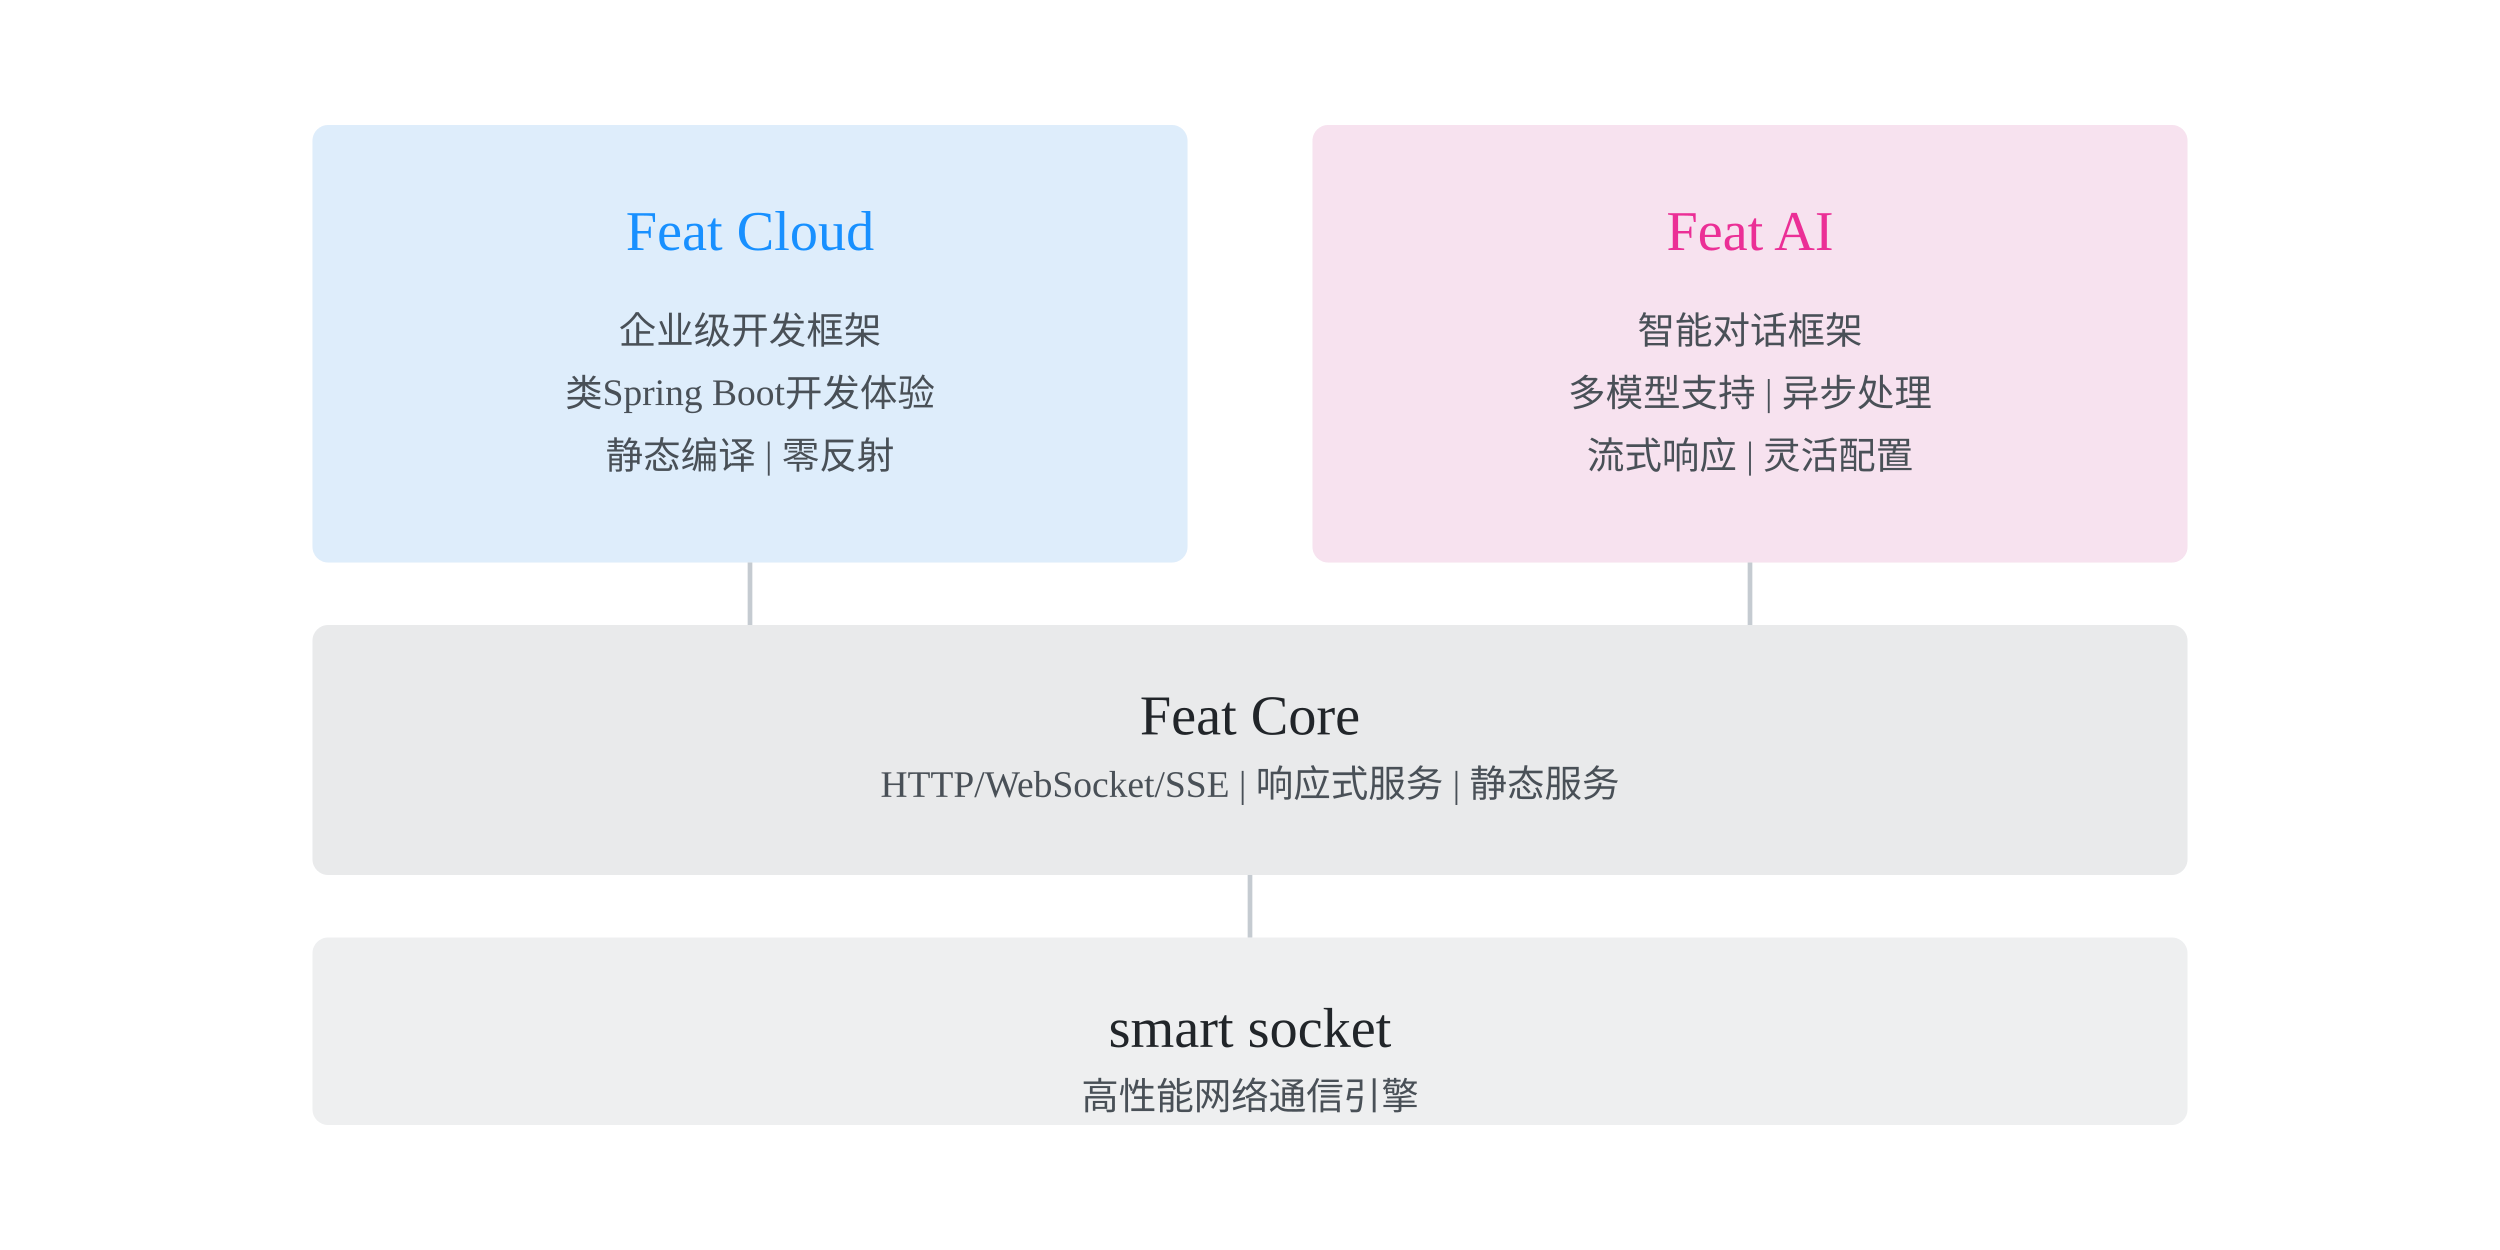
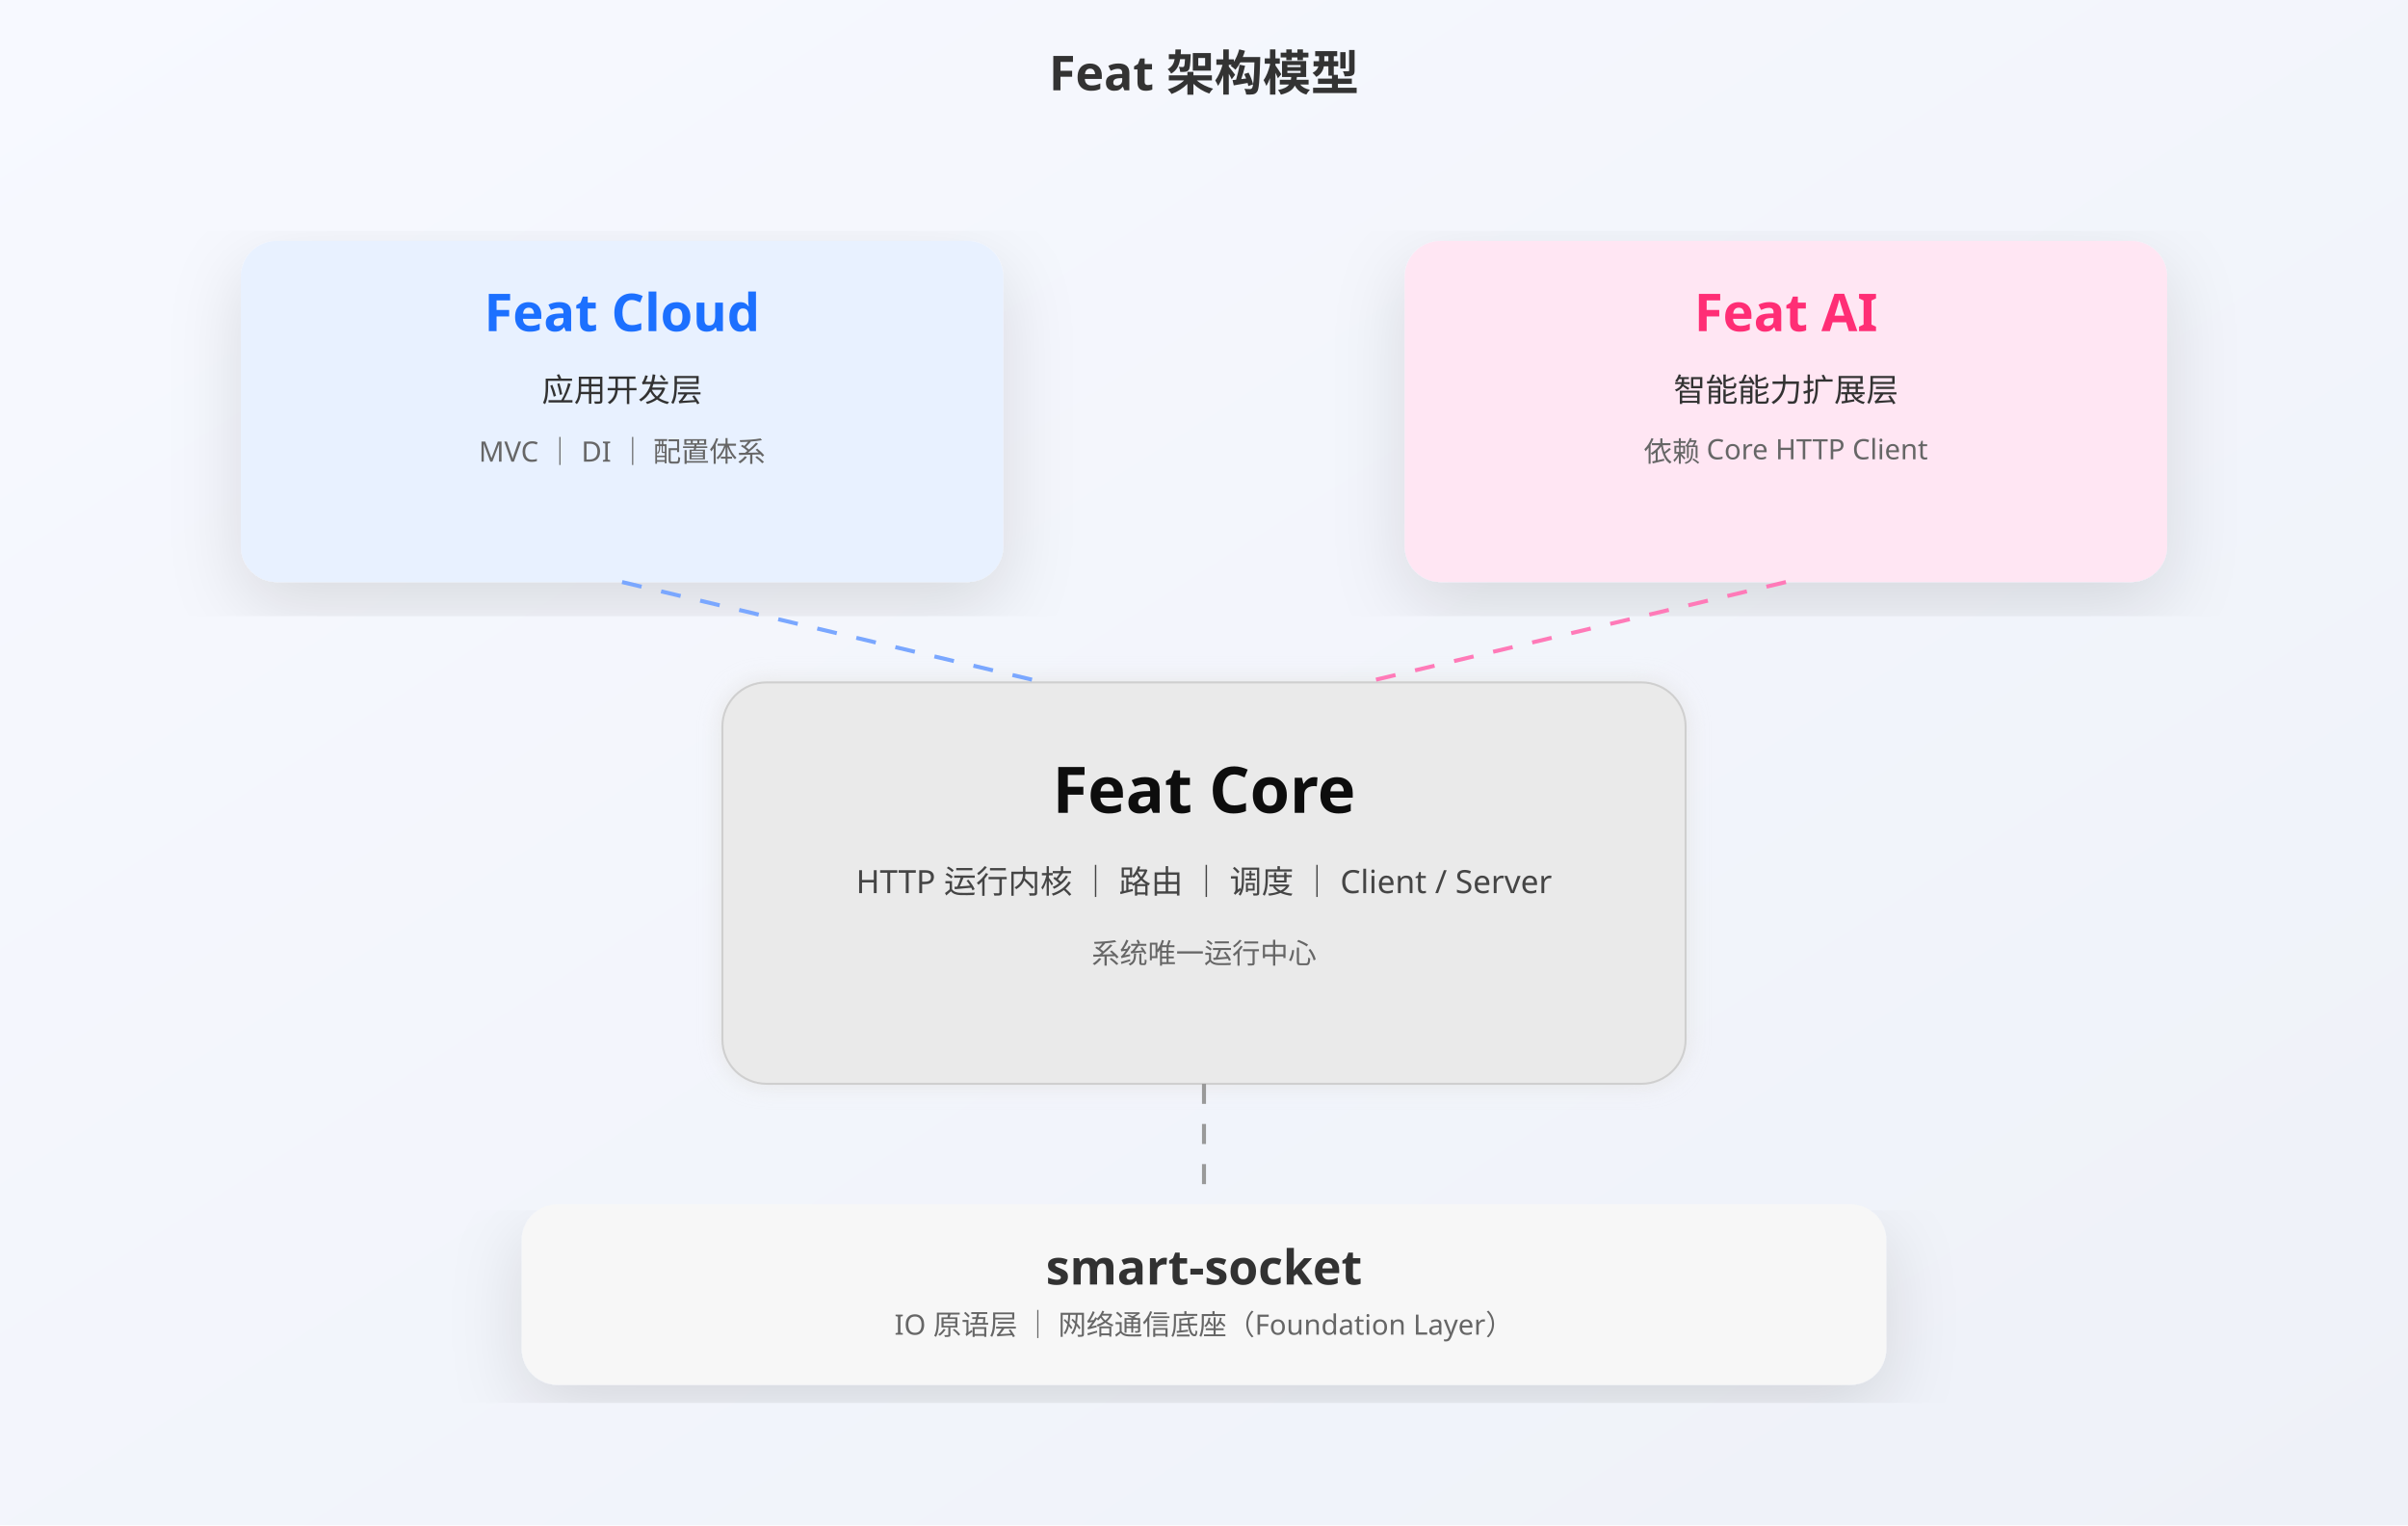
- <svg xmlns="http://www.w3.org/2000/svg" width="800" height="400">
-   <g transform="translate(0,300)">
-     <rect x="100" y="0" width="600" height="60" rx="5" fill="#f8f9fa" />
-     <rect x="100" y="0" width="600" height="60" rx="5" fill="#212529" opacity="0.05" />
-     <text x="400" y="35" font-size="18" text-anchor="middle" fill="#212529" font-weight="500">smart socket</text>
-     <text x="400" y="55" font-size="12" text-anchor="middle" fill="#495057">高性能网络通信引擎</text>
+ <svg xmlns="http://www.w3.org/2000/svg" width="1200" height="760" viewBox="0 0 1200 760">
+   <defs>
+     <linearGradient id="bg" x1="0" y1="0" x2="1" y2="1">
+       <stop offset="0%" stop-color="#f7f9ff" />
+       <stop offset="100%" stop-color="#eef1f8" />
+     </linearGradient>
+     <filter id="shadow">
+       <feDropShadow dx="0" dy="12" stdDeviation="18" flood-color="#000" flood-opacity="0.12" />
+     </filter>
+     <filter id="glow">
+       <feGaussianBlur stdDeviation="5" result="b" />
+       <feMerge>
+         <feMergeNode in="b" />
+         <feMergeNode in="SourceGraphic" />
+       </feMerge>
+     </filter>
+     <style>
+             text {
+             font-family: "PingFang SC","Microsoft YaHei",sans-serif;
+             }
+ 
+             .flow {
+             stroke-dasharray: 10;
+             animation: dash 2.2s linear infinite;
+             }
+ 
+             @keyframes dash {
+             to { stroke-dashoffset: -40; }
+             }
+         </style>
+   </defs>
+   <rect width="1200" height="760" fill="url(#bg)" />
+   <text x="600" y="45" text-anchor="middle" font-size="24" fill="#333" font-weight="bold">
+         Feat 架构模型
+     </text>
+   <g filter="url(#shadow)">
+     <rect x="120" y="120" width="380" height="170" rx="18" fill="#e8f1ff" />
+     <text x="310" y="165" text-anchor="middle" font-size="26" fill="#1f6fff" font-weight="bold">Feat Cloud</text>
+     <text x="310" y="200" text-anchor="middle" font-size="16" fill="#333">应用开发层</text>
+     <text x="310" y="230" text-anchor="middle" font-size="14" fill="#666">MVC ｜ DI ｜ 配置体系</text>
  </g>
-   <g transform="translate(0,200)">
-     <rect x="100" y="0" width="600" height="80" rx="5" fill="#f8f9fa" />
-     <rect x="100" y="0" width="600" height="80" rx="5" fill="#343a40" opacity="0.08" />
-     <text x="400" y="35" font-size="18" text-anchor="middle" fill="#212529" font-weight="500">Feat Core</text>
-     <text x="400" y="55" font-size="12" text-anchor="middle" fill="#495057">HTTP/WebSocket/SSE | 响应式服务 | 静态服务</text>
+   <g filter="url(#shadow)">
+     <rect x="700" y="120" width="380" height="170" rx="18" fill="#ffe6f3" />
+     <text x="890" y="165" text-anchor="middle" font-size="26" fill="#ff2d75" font-weight="bold">Feat AI</text>
+     <text x="890" y="200" text-anchor="middle" font-size="16" fill="#333">智能能力扩展层</text>
+     <text x="890" y="230" text-anchor="middle" font-size="14" fill="#666">依赖 Core HTTP Client</text>
  </g>
-   <g transform="translate(0,40)">
-     <g transform="translate(0,0)">
-       <rect x="100" y="0" width="280" height="140" rx="5" fill="#f8f9fa" />
-       <rect x="100" y="0" width="280" height="140" rx="5" fill="#1890ff" opacity="0.12" />
-       <text x="240" y="40" font-size="18" text-anchor="middle" fill="#1890ff" font-weight="500">Feat Cloud</text>
-       <text x="240" y="70" font-size="12" text-anchor="middle" fill="#495057">企业级开发框架</text>
-       <text x="240" y="90" font-size="12" text-anchor="middle" fill="#495057">类Spring Boot开发体验</text>
-       <text x="240" y="110" font-size="12" text-anchor="middle" fill="#495057">静态编译 | 零反射</text>
-     </g>
-     <g transform="translate(320,0)">
-       <rect x="100" y="0" width="280" height="140" rx="5" fill="#f8f9fa" />
-       <rect x="100" y="0" width="280" height="140" rx="5" fill="#eb2f96" opacity="0.12" />
-       <text x="240" y="40" font-size="18" text-anchor="middle" fill="#eb2f96" font-weight="500">Feat AI</text>
-       <text x="240" y="70" font-size="12" text-anchor="middle" fill="#495057">智能对话框架</text>
-       <text x="240" y="90" font-size="12" text-anchor="middle" fill="#495057">多模型支持 | 异步处理</text>
-       <text x="240" y="110" font-size="12" text-anchor="middle" fill="#495057">流式响应 | 灵活配置</text>
-     </g>
+   <g filter="url(#glow)">
+     <rect x="360" y="340" width="480" height="200" rx="22" fill="#eaeaea" stroke="#cfcfcf" />
+     <text x="600" y="405" text-anchor="middle" font-size="32" fill="#111" font-weight="bold">Feat Core</text>
+     <text x="600" y="445" text-anchor="middle" font-size="16" fill="#444">
+             HTTP 运行内核 ｜ 路由 ｜ 调度 ｜ Client / Server
+         </text>
+     <text x="600" y="480" text-anchor="middle" font-size="14" fill="#666">
+             系统唯一运行中心
+         </text>
  </g>
-   <g stroke="#adb5bd" stroke-width="1.5" opacity="0.7">
-     <line x1="240" y1="180" x2="240" y2="200" />
-     <line x1="560" y1="180" x2="560" y2="200" />
-     <line x1="400" y1="280" x2="400" y2="300" />
+   <g filter="url(#shadow)">
+     <rect x="260" y="600" width="680" height="90" rx="18" fill="#f7f7f7" />
+     <text x="600" y="640" text-anchor="middle" font-size="24" fill="#333" font-weight="bold">smart-socket</text>
+     <text x="600" y="665" text-anchor="middle" font-size="14" fill="#666">IO 原语层 ｜ 网络通信底座（Foundation Layer）</text>
  </g>
+   <line x1="310" y1="290" x2="520" y2="340" stroke="#7aa7ff" stroke-width="2" class="flow" />
+   <line x1="890" y1="290" x2="680" y2="340" stroke="#ff7ab8" stroke-width="2" class="flow" />
+   <line x1="600" y1="540" x2="600" y2="600" stroke="#999" stroke-width="2" class="flow" />
</svg>
